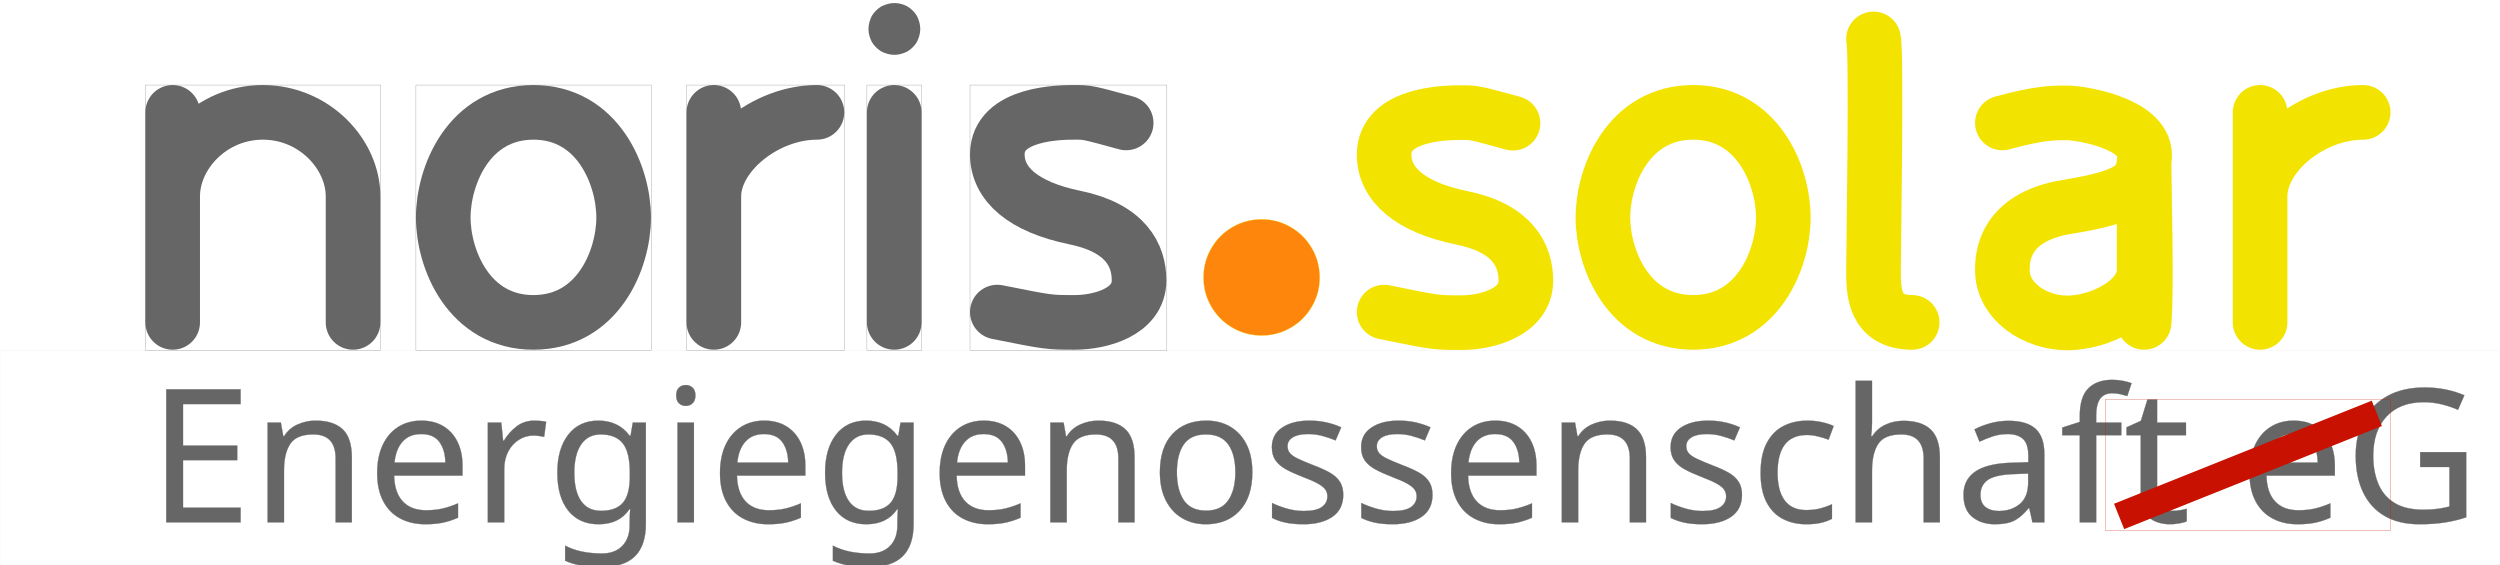
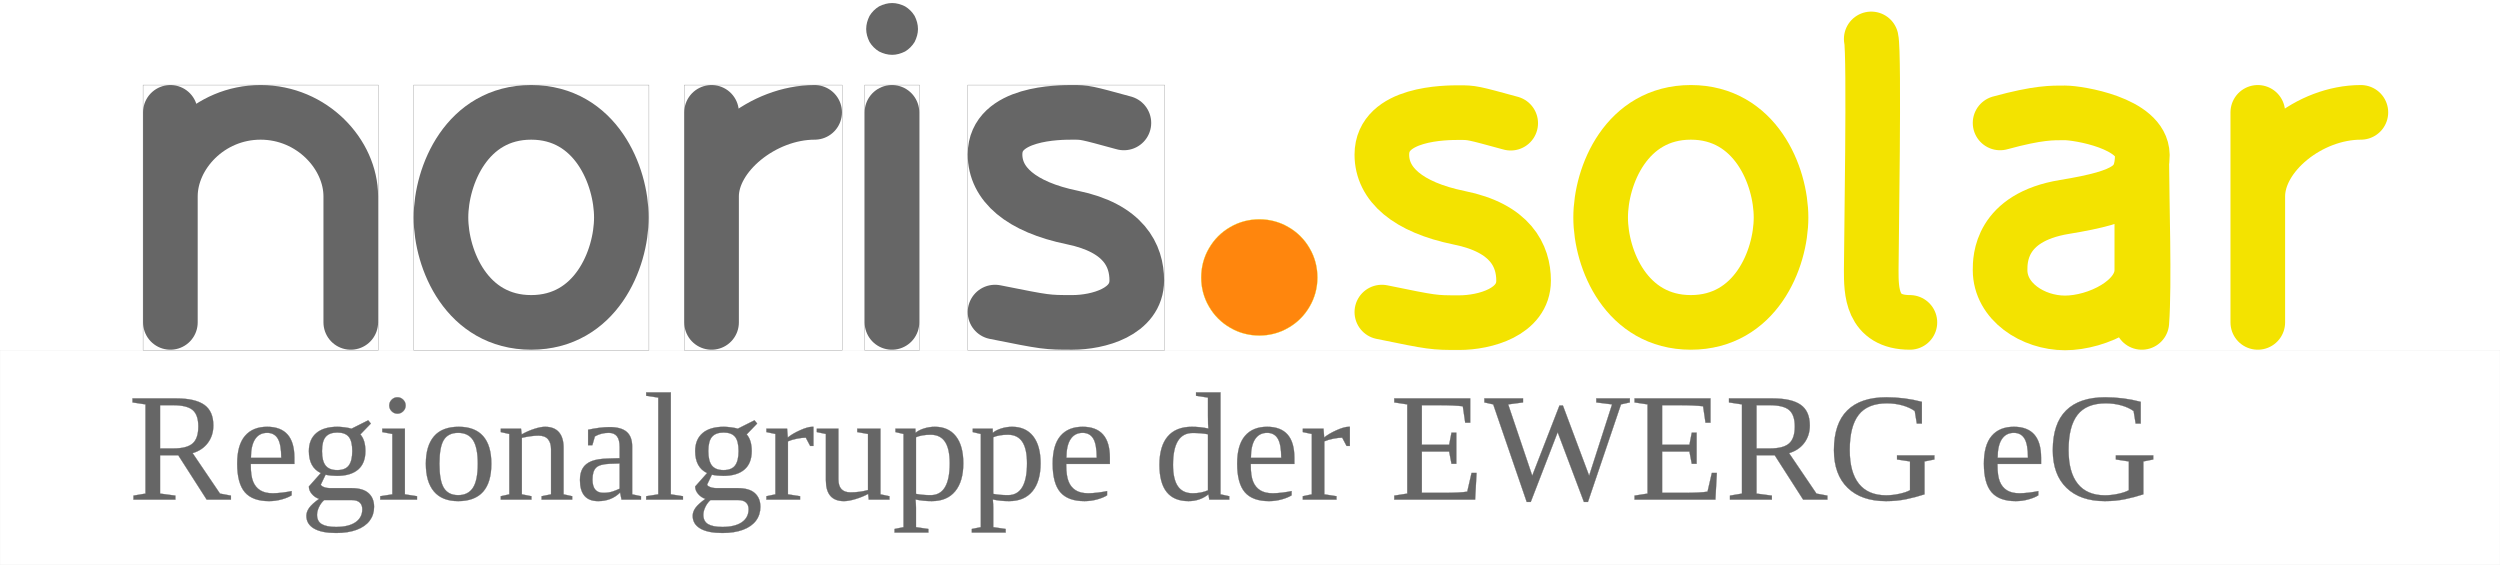
<svg xmlns="http://www.w3.org/2000/svg" width="97.01mm" height="21.92mm" viewBox="0 0 97.01 21.92" version="1.1" id="svg521">
  <defs id="defs518">
    <clipPath id="presentation_clip_path" clipPathUnits="userSpaceOnUse">
      <rect x="0" y="0" width="21000" height="29700" id="rect2" />
    </clipPath>
  </defs>
  <g id="layer1" transform="translate(-33.29585,-97.26881)">
    <g class="SlideGroup" id="Logo" transform="matrix(0.01,0,0,0.01,-26.00415,75.77881)">
      <g id="Subtext">
        <g class="com.sun.star.drawing.CustomShape" id="Eg_eG" style="stroke:#e6e6e6">
          <g id="id16" style="stroke:#e6e6e6">
            <rect class="BoundingBox" stroke="none" fill="none" x="5930" y="3508" width="9701" height="833" id="rect183" style="stroke:#e6e6e6" />
-             <text class="SVGTextShape" id="text191" style="stroke:#666666;stroke-opacity:1;fill:#666666;fill-opacity:1">
-               <tspan class="TextParagraph" font-family="Cantarell" font-size="723px" font-weight="400" id="tspan189" style="stroke:#666666;stroke-opacity:1;fill:#666666;fill-opacity:1">
-                 <tspan class="TextPosition" x="6505" y="4176" id="tspan187" style="stroke:#666666;stroke-opacity:1;fill:#666666;fill-opacity:1">
-                   <tspan fill="#808080" stroke="none" style="white-space:pre;stroke:#666666;stroke-opacity:1;fill:#666666;fill-opacity:1" id="tspan185">Energiegenossenschaft eG</tspan>
-                 </tspan>
-               </tspan>
+             <text class="SVGTextShape" id="text191" style="font-size:599.722px;fill:#666666;fill-opacity:1;stroke:#666666;stroke-opacity:1" x="-78.038" y="-88.286">
+               <tspan class="TextPosition" x="6426.962" y="4087.714" id="tspan187" style="font-size:599.722px;white-space:pre;fill:#666666;fill-opacity:1;stroke:#666666;stroke-opacity:1">Regionalgruppe der EWERG eG</tspan>
            </text>
          </g>
        </g>
-         <g id="Strich" style="stroke:#c81100;stroke-opacity:1" transform="translate(52.91678,52.91667)">
-           <rect class="BoundingBox" stroke="none" fill="none" x="14046" y="3646" width="1108" height="508" id="rect88" style="stroke:#c81100;stroke-opacity:1" />
-           <path fill="none" stroke="#3465a4" stroke-width="106" stroke-linejoin="round" d="m 14100,4100 1000,-400" id="path90" style="stroke:#c81100;stroke-opacity:1" />
-         </g>
      </g>
-       <g class="Group" id="noris_solar" transform="translate(1.125e-4)">
+       <g class="Group" id="noris_solar" transform="translate(-8.865278)">
        <g id="solar">
          <g class="com.sun.star.drawing.OpenBezierShape" id="r2">
            <g id="id13">
              <rect class="BoundingBox" stroke="none" fill="none" x="14594" y="2479" width="613" height="1029" id="rect158" />
              <path fill="none" stroke="#f3e300" stroke-width="212" stroke-linejoin="round" stroke-linecap="round" d="m 14700,2585 v 815 -489 c 0,-163 200,-326 400,-326" id="path160" />
            </g>
          </g>
          <g class="com.sun.star.drawing.OpenBezierShape" id="a2" transform="translate(1.125e-4)">
            <g id="id12">
              <rect class="BoundingBox" stroke="none" fill="none" x="13594" y="2480" width="768" height="1030" id="rect151" />
              <path fill="none" stroke="#f3e300" stroke-width="212" stroke-linejoin="round" stroke-linecap="round" d="m 13700,2626 c 150,-41 202,-39 252,-39 50,0 298,39 300,163 -2,121 -52,161 -302,202 -250,41 -250,204 -250,245 0,122 127,205 252,205 125,0 298,-83 298,-205 v -408 c 0,122 11,466 0,611" id="path153" />
            </g>
          </g>
          <g class="com.sun.star.drawing.OpenBezierShape" id="l2" transform="translate(1.125e-4)">
            <g id="id11">
              <rect class="BoundingBox" stroke="none" fill="none" x="13093" y="2194" width="364" height="1314" id="rect144" />
              <path fill="none" stroke="#f3e300" stroke-width="212" stroke-linejoin="round" stroke-linecap="round" d="m 13200,2300 c 13,55 0,815 0,897 0,81 0,203 150,203" id="path146" />
            </g>
          </g>
          <g class="com.sun.star.drawing.ClosedBezierShape" id="o2">
            <g id="id14">
              <rect class="BoundingBox" stroke="none" fill="none" x="12044" y="2479" width="913" height="1029" id="rect165" />
              <path fill="none" stroke="#f3e300" stroke-width="212" stroke-linejoin="round" d="m 12500,2585 c -250,0 -350,245 -350,408 0,163 100,407 350,407 250,0 350,-244 350,-407 0,-163 -100,-408 -350,-408 z" id="path167" />
            </g>
          </g>
          <g class="com.sun.star.drawing.OpenBezierShape" id="s2" transform="translate(1.125e-4)">
            <g id="id10">
              <rect class="BoundingBox" stroke="none" fill="none" x="11195" y="2480" width="764" height="1029" id="rect137" />
              <path fill="none" stroke="#f3e300" stroke-width="212" stroke-linejoin="round" stroke-linecap="round" d="m 11801,2627 c -150,-41 -150,-41 -200,-41 -50,0 -300,0 -300,163 0,115 100,204 300,245 200,40 250,148 250,244 0,122 -150,163 -250,163 -100,0 -100,0 -300,-41" id="path139" />
            </g>
          </g>
        </g>
        <g class="com.sun.star.drawing.CustomShape" id="dot">
          <g id="id15">
            <rect class="BoundingBox" stroke="none" fill="none" x="10599" y="2999" width="454" height="454" id="rect172" />
            <path fill="#ff860d" stroke="none" d="m 11051,3226 c 0,39 -10,78 -30,112 -20,35 -48,63 -83,83 -34,20 -73,30 -112,30 -40,0 -79,-10 -113,-30 -35,-20 -63,-48 -83,-83 -20,-34 -30,-73 -30,-112 0,-40 10,-79 30,-113 20,-35 48,-63 83,-83 34,-20 73,-30 113,-30 39,0 78,10 112,30 35,20 63,48 83,83 20,34 30,73 30,113 z" id="path174" />
            <path fill="none" stroke="#f3e300" d="m 11051,3226 c 0,39 -10,78 -30,112 -20,35 -48,63 -83,83 -34,20 -73,30 -112,30 -40,0 -79,-10 -113,-30 -35,-20 -63,-48 -83,-83 -20,-34 -30,-73 -30,-112 0,-40 10,-79 30,-113 20,-35 48,-63 83,-83 34,-20 73,-30 113,-30 39,0 78,10 112,30 35,20 63,48 83,83 20,34 30,73 30,113 z" id="path176" />
          </g>
        </g>
        <g id="noris" style="stroke:#666666" transform="translate(1.125e-4)">
          <g class="com.sun.star.drawing.OpenBezierShape" id="s1" style="stroke:#666666;stroke-opacity:1">
            <g id="id8" style="stroke:#666666;stroke-opacity:1">
              <rect class="BoundingBox" stroke="none" fill="none" x="9694" y="2479" width="764" height="1029" id="rect123" style="stroke:#666666;stroke-opacity:1" />
              <path fill="none" stroke="#666666" stroke-width="212" stroke-linejoin="round" stroke-linecap="round" d="m 10300,2626 c -150,-41 -150,-41 -200,-41 -50,0 -300,0 -300,163 0,115 100,204 300,245 200,41 250,148 250,244 0,123 -150,163 -250,163 -100,0 -100,0 -300,-40" id="path125" style="stroke:#666666;stroke-opacity:1" />
            </g>
          </g>
          <g id="i1">
            <g class="com.sun.star.drawing.OpenBezierShape" id="g121" style="stroke:#666666;stroke-opacity:1">
              <g id="id7" style="stroke:#666666;stroke-opacity:1">
                <rect class="BoundingBox" stroke="none" fill="none" x="9294" y="2479" width="213" height="1029" id="rect116" style="stroke:#666666;stroke-opacity:1" />
                <path fill="none" stroke="#666666" stroke-width="212" stroke-linejoin="round" stroke-linecap="round" d="m 9400,2585 v 815" id="path118" style="stroke:#666666;stroke-opacity:1" />
              </g>
            </g>
            <g class="com.sun.star.drawing.CustomShape" id="g135" transform="translate(0,10.78293)" style="stroke-linecap:round;paint-order:markers fill stroke">
              <g id="id9" style="stroke-linecap:round;paint-order:markers fill stroke">
                <rect class="BoundingBox" stroke="none" fill="none" x="9299" y="2149" width="203" height="203" id="rect130" style="stroke-linecap:round;paint-order:markers fill stroke" />
                <path fill="#666666" stroke="none" d="m 9501,2251 c 0,17 -5,34 -13,50 -9,15 -22,28 -37,37 -16,8 -33,13 -50,13 -18,0 -35,-5 -51,-13 -15,-9 -28,-22 -37,-37 -8,-16 -13,-33 -13,-50 0,-18 5,-35 13,-51 9,-15 22,-28 37,-37 16,-8 33,-13 51,-13 17,0 34,5 50,13 15,9 28,22 37,37 8,16 13,33 13,51 z" id="path132" style="stroke-linecap:round;paint-order:markers fill stroke" />
              </g>
            </g>
          </g>
          <g class="com.sun.star.drawing.OpenBezierShape" id="r1" style="stroke:#666666;stroke-opacity:1" transform="translate(1.125e-4)">
            <g id="id6" style="stroke:#666666;stroke-opacity:1">
              <rect class="BoundingBox" stroke="none" fill="none" x="8594" y="2479" width="613" height="1029" id="rect109" style="stroke:#666666;stroke-opacity:1" />
              <path fill="none" stroke="#666666" stroke-width="212" stroke-linejoin="round" stroke-linecap="round" d="m 8700,2585 v 815 -489 c 0,-163 200,-326 400,-326" id="path111" style="stroke:#666666;stroke-opacity:1" />
            </g>
          </g>
          <g class="com.sun.star.drawing.ClosedBezierShape" id="o1" style="stroke:#666666;stroke-opacity:1" transform="translate(1.125e-4)">
            <g id="id5" style="stroke:#666666;stroke-opacity:1">
              <rect class="BoundingBox" stroke="none" fill="none" x="7544" y="2479" width="913" height="1029" id="rect102" style="stroke:#666666;stroke-opacity:1" />
              <path fill="none" stroke="#666666" stroke-width="212" stroke-linejoin="round" d="m 8000,2585 c -250,0 -350,245 -350,408 0,163 100,407 350,407 250,0 350,-244 350,-407 0,-163 -100,-408 -350,-408 z" id="path104" style="stroke:#666666;stroke-opacity:1" />
            </g>
          </g>
          <g class="com.sun.star.drawing.OpenBezierShape" id="n1" style="stroke:#666666;stroke-opacity:1" transform="translate(1.125e-4)">
            <g id="id4" style="stroke:#666666;stroke-opacity:1">
              <rect class="BoundingBox" stroke="none" fill="none" x="6494" y="2479" width="913" height="1029" id="rect95" style="stroke:#666666;stroke-opacity:1" />
              <path fill="none" stroke="#666666" stroke-width="212" stroke-linejoin="round" stroke-linecap="round" d="m 6600,2585 v 815 -489 c 0,-163 150,-326 350,-326 200,0 350,163 350,326 v 489" id="path97" style="stroke:#666666;stroke-opacity:1" />
            </g>
          </g>
        </g>
      </g>
    </g>
  </g>
</svg>
